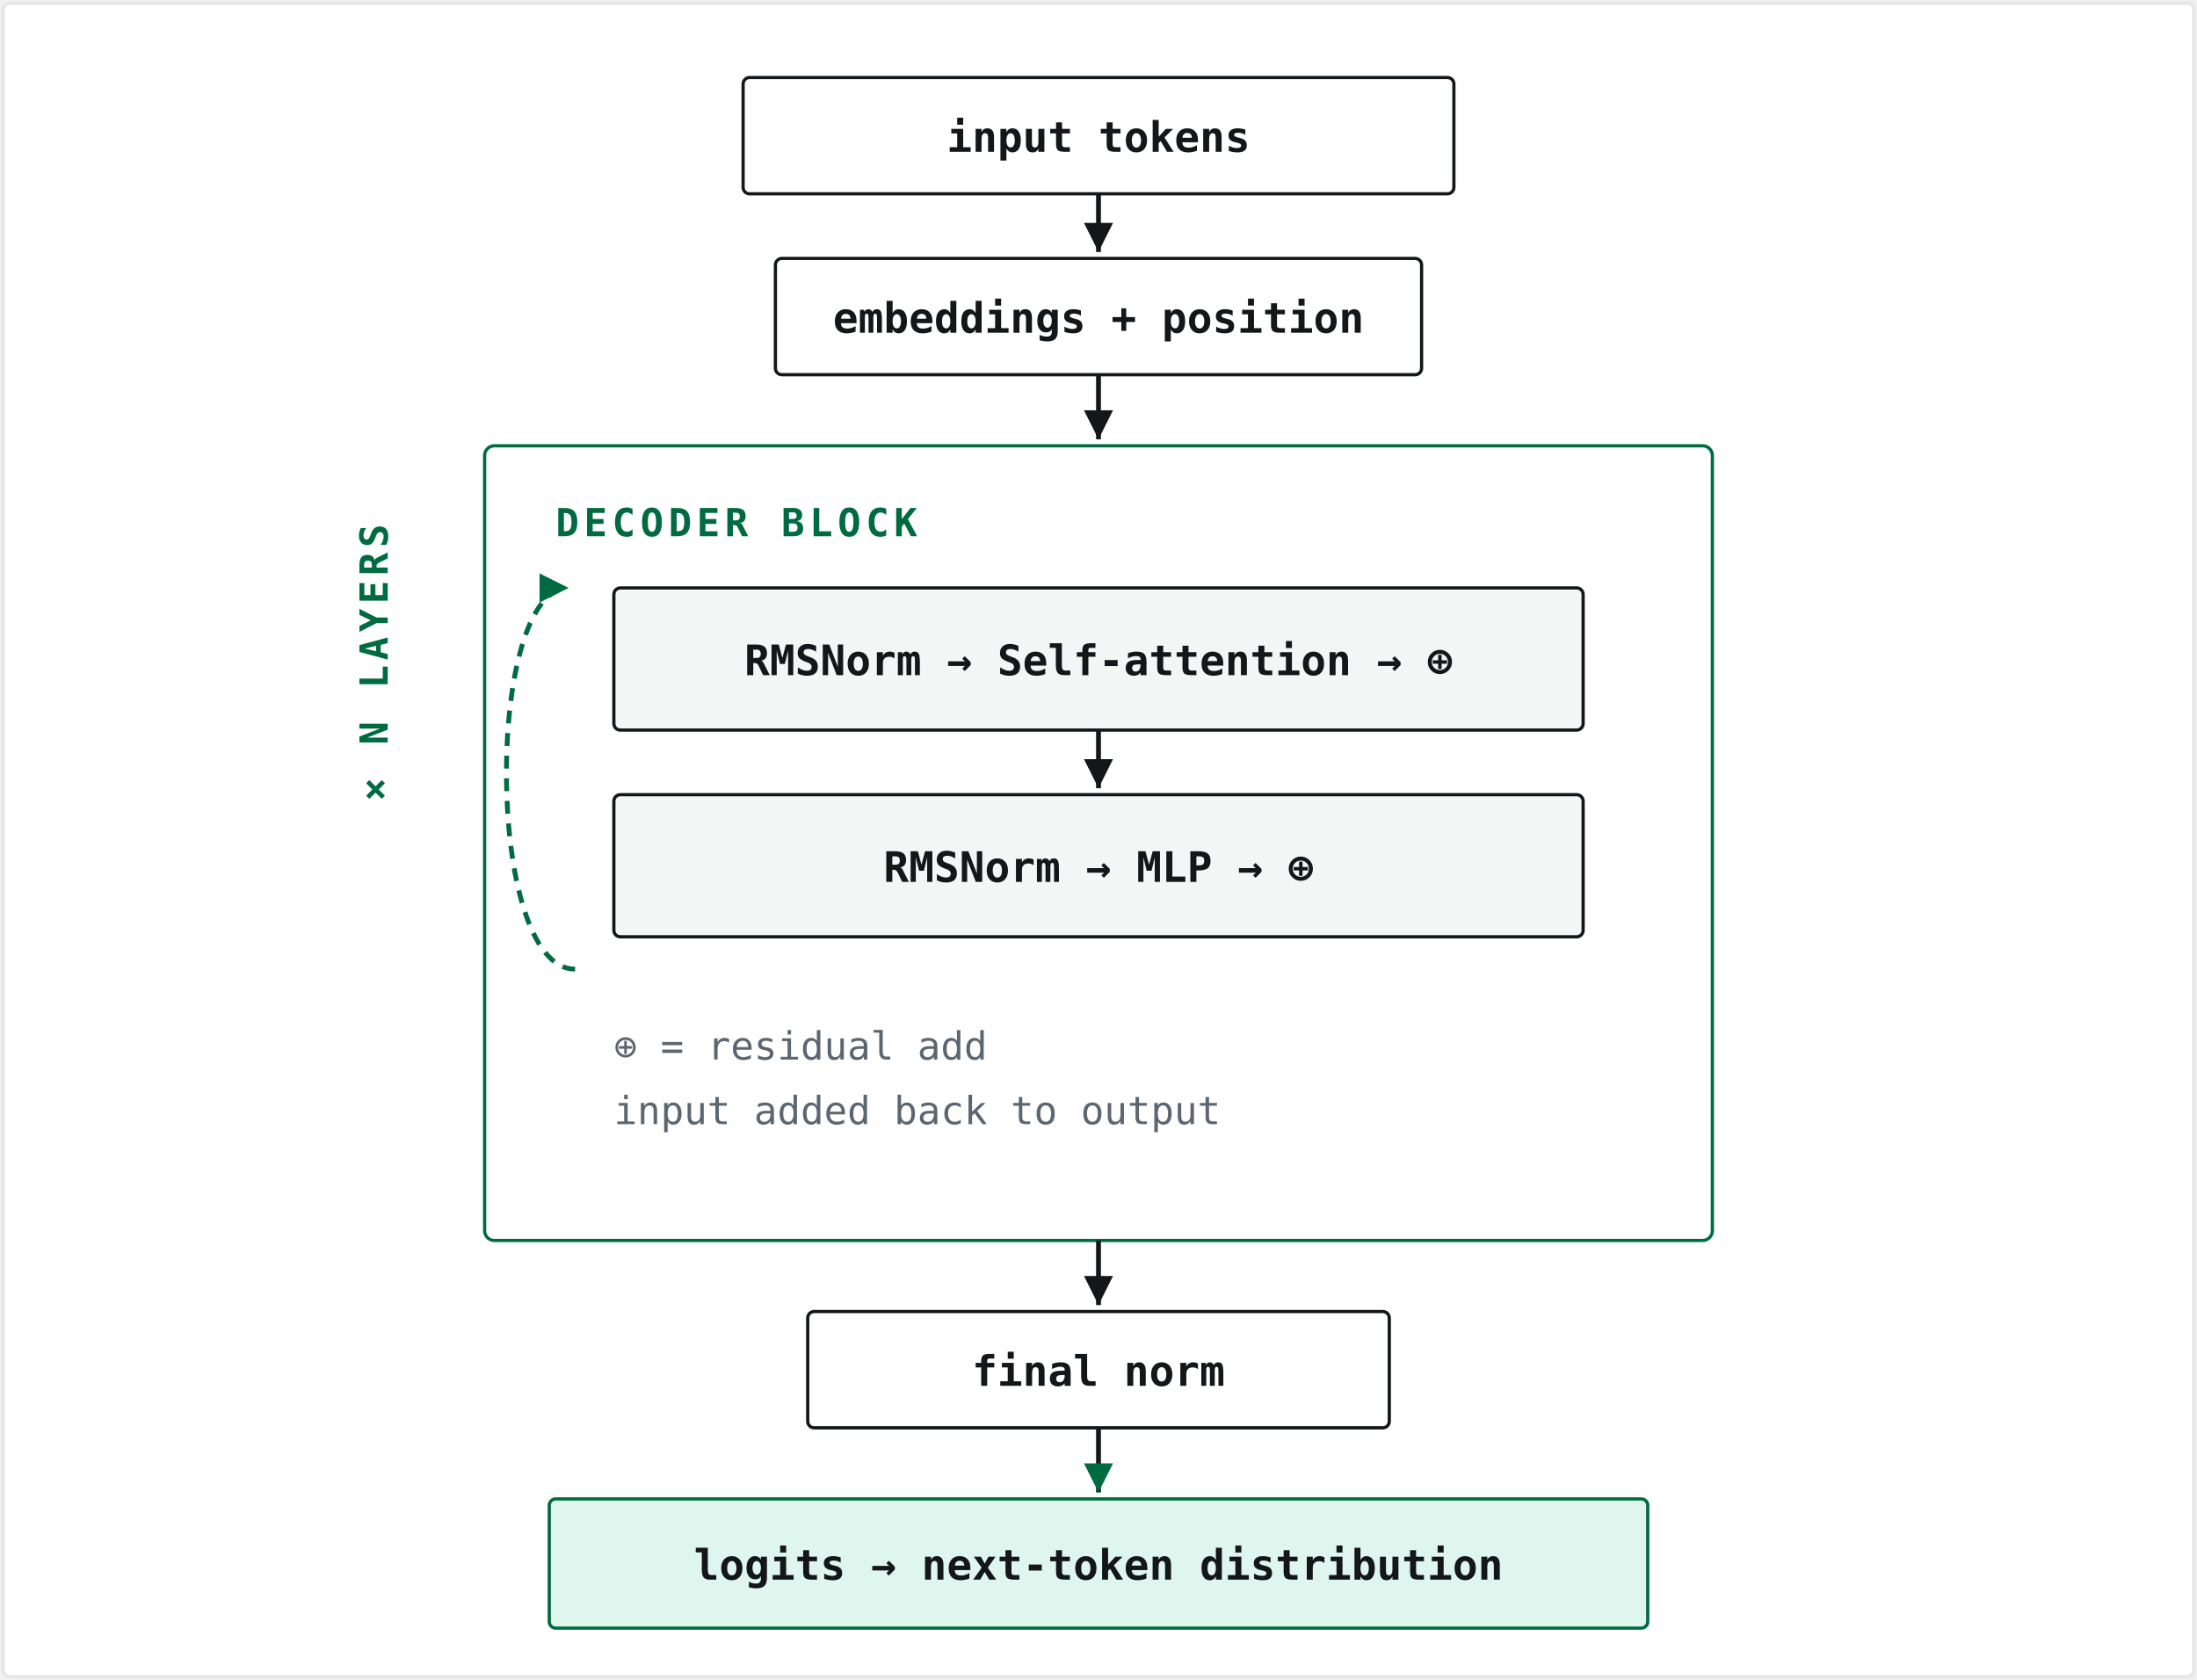
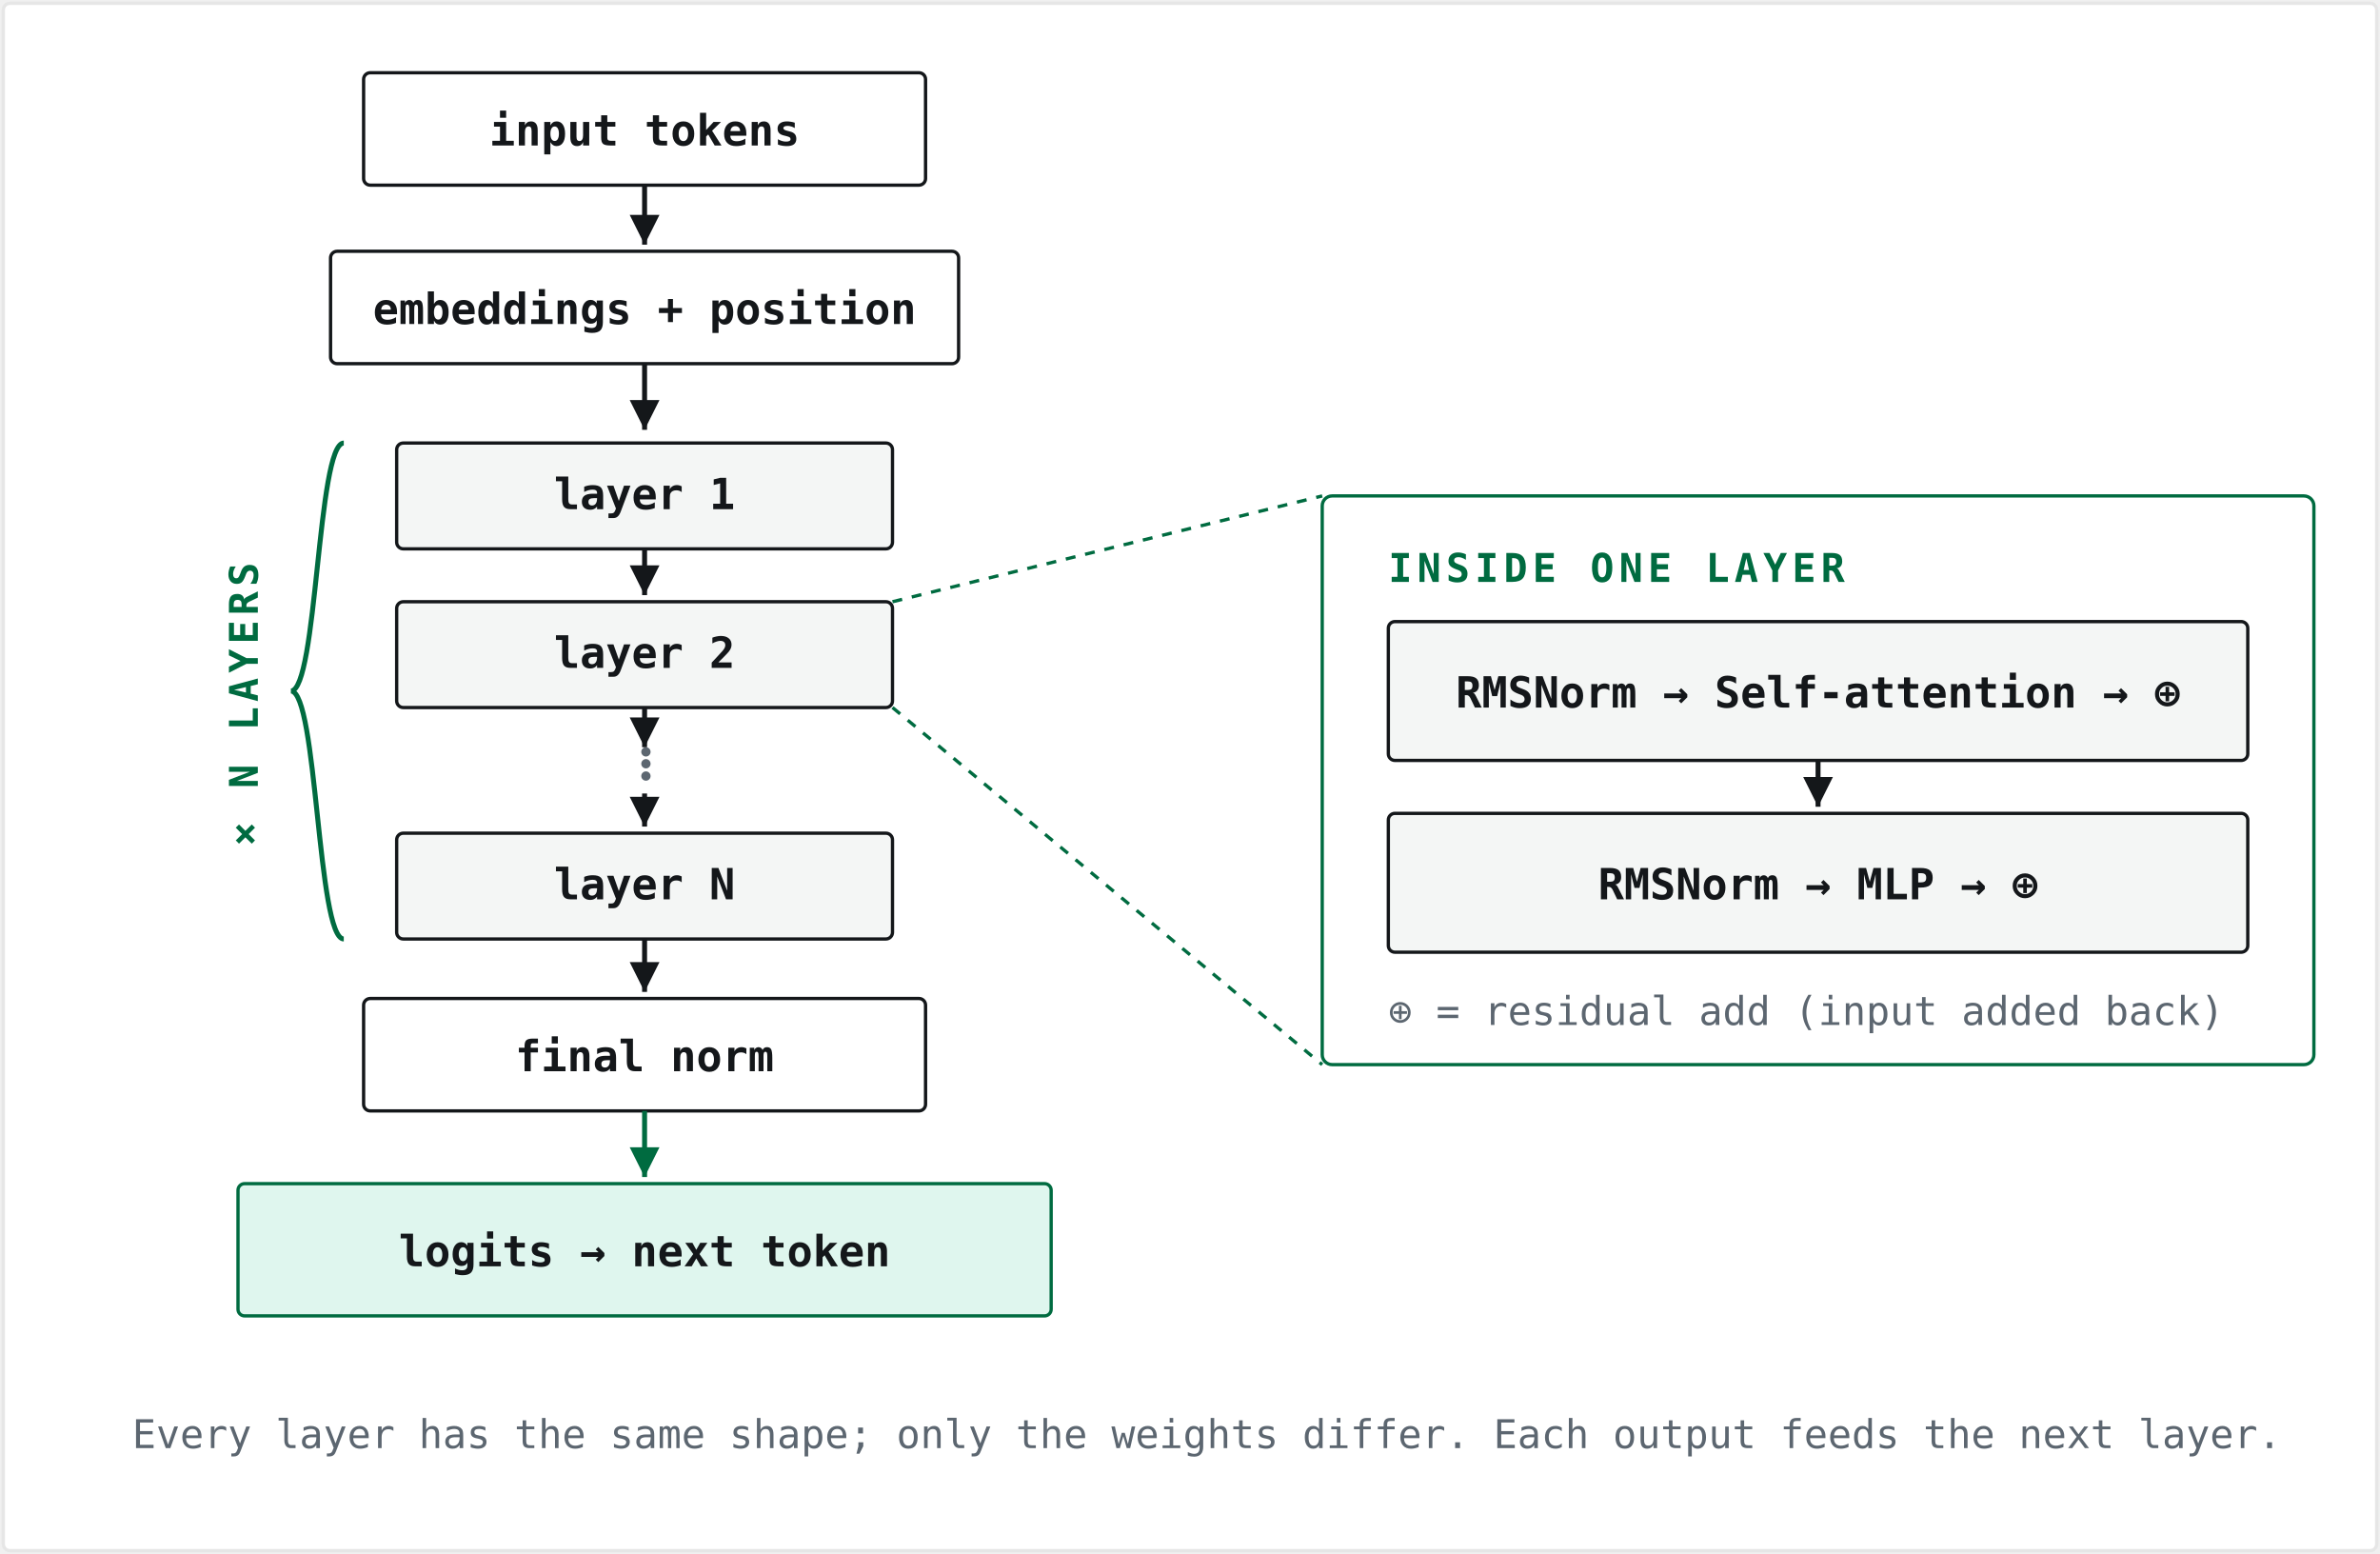
- <svg xmlns="http://www.w3.org/2000/svg" viewBox="0 0 680 520" role="img" aria-label="Anatomy of a transformer forward pass: tokens become embeddings, flow through N identical decoder blocks (each a normalized self-attention sublayer and a normalized MLP sublayer, both wrapped in a residual add), then a final norm projects to a next-token distribution">
+ <svg xmlns="http://www.w3.org/2000/svg" viewBox="0 0 720 470" role="img" aria-label="A transformer forward pass: tokens become embeddings, then flow through a stack of N identical decoder layers (layer 1, layer 2, and so on to layer N), each layer's output feeding the next. A zoom callout shows that one layer contains a normalized self-attention sublayer and a normalized MLP sublayer, each wrapped in a residual add. After the stack, a final norm projects to a next-token distribution.">
  <style>
-     .bg   { fill:#ffffff; stroke:#e6e6e6; }
-     .panel{ fill:#ffffff; stroke:#006b40; }
-     .hair { stroke:#e6e6e6; stroke-width:1; }
-     .ey   { font:600 12px 'JetBrains Mono',ui-monospace,monospace; letter-spacing:1.5px; fill:#006b40; }
-     .box  { fill:#ffffff; stroke:#14171a; }
-     .boxtx{ font:600 13px 'JetBrains Mono',ui-monospace,monospace; fill:#14171a; }
-     .sub  { fill:#f4f6f5; stroke:#14171a; }
-     .out  { fill:#dff6ee; stroke:#006b40; }
-     .cap  { font:400 12px 'JetBrains Mono',ui-monospace,monospace; fill:#5c6670; }
-     .arr  { stroke:#14171a; stroke-width:1.5; fill:none; }
-     .loop { stroke:#006b40; stroke-width:1.5; fill:none; stroke-dasharray:4 3; }
+     .bg    { fill:#ffffff; stroke:#e6e6e6; }
+     .box   { fill:#ffffff; stroke:#14171a; }
+     .layer { fill:#f4f6f5; stroke:#14171a; }
+     .panel { fill:#ffffff; stroke:#006b40; }
+     .sub   { fill:#f4f6f5; stroke:#14171a; }
+     .out   { fill:#dff6ee; stroke:#006b40; }
+     .tx    { font:600 13px 'JetBrains Mono',ui-monospace,monospace; fill:#14171a; }
+     .ey    { font:600 12px 'JetBrains Mono',ui-monospace,monospace; letter-spacing:1.5px; fill:#006b40; }
+     .cap   { font:400 12px 'JetBrains Mono',ui-monospace,monospace; fill:#5c6670; }
+     .dots  { font:700 20px 'JetBrains Mono',ui-monospace,monospace; fill:#5c6670; }
+     .arr   { stroke:#14171a; stroke-width:1.5; fill:none; }
+     .arrg  { stroke:#006b40; stroke-width:1.5; fill:none; }
+     .zoom  { stroke:#006b40; stroke-width:1; fill:none; stroke-dasharray:3 3; }
+     .brace { stroke:#006b40; stroke-width:1.5; fill:none; }
  </style>
  <defs>
-     <marker id="ah3" markerWidth="8" markerHeight="8" refX="6" refY="3" orient="auto">
+     <marker id="ai" markerWidth="8" markerHeight="8" refX="6" refY="3" orient="auto">
      <path d="M0,0 L6,3 L0,6 Z" fill="#14171a" />
    </marker>
-     <marker id="ah3g" markerWidth="8" markerHeight="8" refX="6" refY="3" orient="auto">
+     <marker id="ag" markerWidth="8" markerHeight="8" refX="6" refY="3" orient="auto">
      <path d="M0,0 L6,3 L0,6 Z" fill="#006b40" />
    </marker>
  </defs>
-   <rect class="bg" x="1" y="1" width="678" height="518" rx="2" />
-   <rect class="box" x="230" y="24" width="220" height="36" rx="2" />
-   <text class="boxtx" x="340" y="47" text-anchor="middle">input tokens</text>
-   <path class="arr" d="M340,60 L340,78" marker-end="url(#ah3)" />
-   <rect class="box" x="240" y="80" width="200" height="36" rx="2" />
-   <text class="boxtx" x="340" y="103" text-anchor="middle">embeddings + position</text>
-   <path class="arr" d="M340,116 L340,136" marker-end="url(#ah3)" />
-   <rect class="panel" x="150" y="138" width="380" height="246" rx="3" />
-   <text class="ey" x="172" y="166">DECODER BLOCK</text>
-   <rect class="sub" x="190" y="182" width="300" height="44" rx="2" />
-   <text class="boxtx" x="340" y="209" text-anchor="middle">RMSNorm → Self-attention → ⊕</text>
-   <path class="arr" d="M340,226 L340,244" marker-end="url(#ah3)" />
-   <rect class="sub" x="190" y="246" width="300" height="44" rx="2" />
-   <text class="boxtx" x="340" y="273" text-anchor="middle">RMSNorm → MLP → ⊕</text>
-   <path class="loop" d="M178,300 C150,300 150,182 176,182" marker-end="url(#ah3g)" />
-   <text class="ey" x="120" y="248" transform="rotate(-90 120 248)">× N LAYERS</text>
-   <text class="cap" x="190" y="328">⊕ = residual add</text>
-   <text class="cap" x="190" y="348">input added back to output</text>
-   <path class="arr" d="M340,384 L340,404" marker-end="url(#ah3)" />
-   <rect class="box" x="250" y="406" width="180" height="36" rx="2" />
-   <text class="boxtx" x="340" y="429" text-anchor="middle">final norm</text>
-   <path class="arr" d="M340,442 L340,462" marker-end="url(#ah3g)" />
-   <rect class="out" x="170" y="464" width="340" height="40" rx="2" />
-   <text class="boxtx" x="340" y="489" text-anchor="middle">logits → next-token distribution</text>
+   <rect class="bg" x="1" y="1" width="718" height="468" rx="2" />
+   <rect class="box" x="110" y="22" width="170" height="34" rx="2" />
+   <text class="tx" x="195" y="44" text-anchor="middle">input tokens</text>
+   <path class="arr" d="M195,56 L195,74" marker-end="url(#ai)" />
+   <rect class="box" x="100" y="76" width="190" height="34" rx="2" />
+   <text class="tx" x="195" y="98" text-anchor="middle">embeddings + position</text>
+   <path class="arr" d="M195,110 L195,130" marker-end="url(#ai)" />
+   <rect class="layer" x="120" y="134" width="150" height="32" rx="2" />
+   <text class="tx" x="195" y="154" text-anchor="middle">layer 1</text>
+   <path class="arr" d="M195,166 L195,180" marker-end="url(#ai)" />
+   <rect class="layer" x="120" y="182" width="150" height="32" rx="2" />
+   <text class="tx" x="195" y="202" text-anchor="middle">layer 2</text>
+   <text class="dots" x="195" y="236" text-anchor="middle">⋮</text>
+   <path class="arr" d="M195,214 L195,226" marker-end="url(#ai)" />
+   <path class="arr" d="M195,240 L195,250" marker-end="url(#ai)" />
+   <rect class="layer" x="120" y="252" width="150" height="32" rx="2" />
+   <text class="tx" x="195" y="272" text-anchor="middle">layer N</text>
+   <path class="arr" d="M195,284 L195,300" marker-end="url(#ai)" />
+   <path class="brace" d="M104,134 C96,134 96,209 88,209 C96,209 96,284 104,284" />
+   <text class="ey" x="78" y="213" text-anchor="middle" transform="rotate(-90 78 213)">× N LAYERS</text>
+   <rect class="box" x="110" y="302" width="170" height="34" rx="2" />
+   <text class="tx" x="195" y="324" text-anchor="middle">final norm</text>
+   <path class="arrg" d="M195,336 L195,356" marker-end="url(#ag)" />
+   <rect class="out" x="72" y="358" width="246" height="40" rx="2" />
+   <text class="tx" x="195" y="383" text-anchor="middle">logits → next token</text>
+   <path class="zoom" d="M270,182 L400,150" />
+   <path class="zoom" d="M270,214 L400,322" />
+   <rect class="panel" x="400" y="150" width="300" height="172" rx="3" />
+   <text class="ey" x="420" y="176">INSIDE ONE LAYER</text>
+   <rect class="sub" x="420" y="188" width="260" height="42" rx="2" />
+   <text class="tx" x="550" y="214" text-anchor="middle">RMSNorm → Self-attention → ⊕</text>
+   <path class="arr" d="M550,230 L550,244" marker-end="url(#ai)" />
+   <rect class="sub" x="420" y="246" width="260" height="42" rx="2" />
+   <text class="tx" x="550" y="272" text-anchor="middle">RMSNorm → MLP → ⊕</text>
+   <text class="cap" x="420" y="310">⊕ = residual add (input added back)</text>
+   <text class="cap" x="40" y="438">Every layer has the same shape; only the weights differ. Each output feeds the next layer.</text>
</svg>
